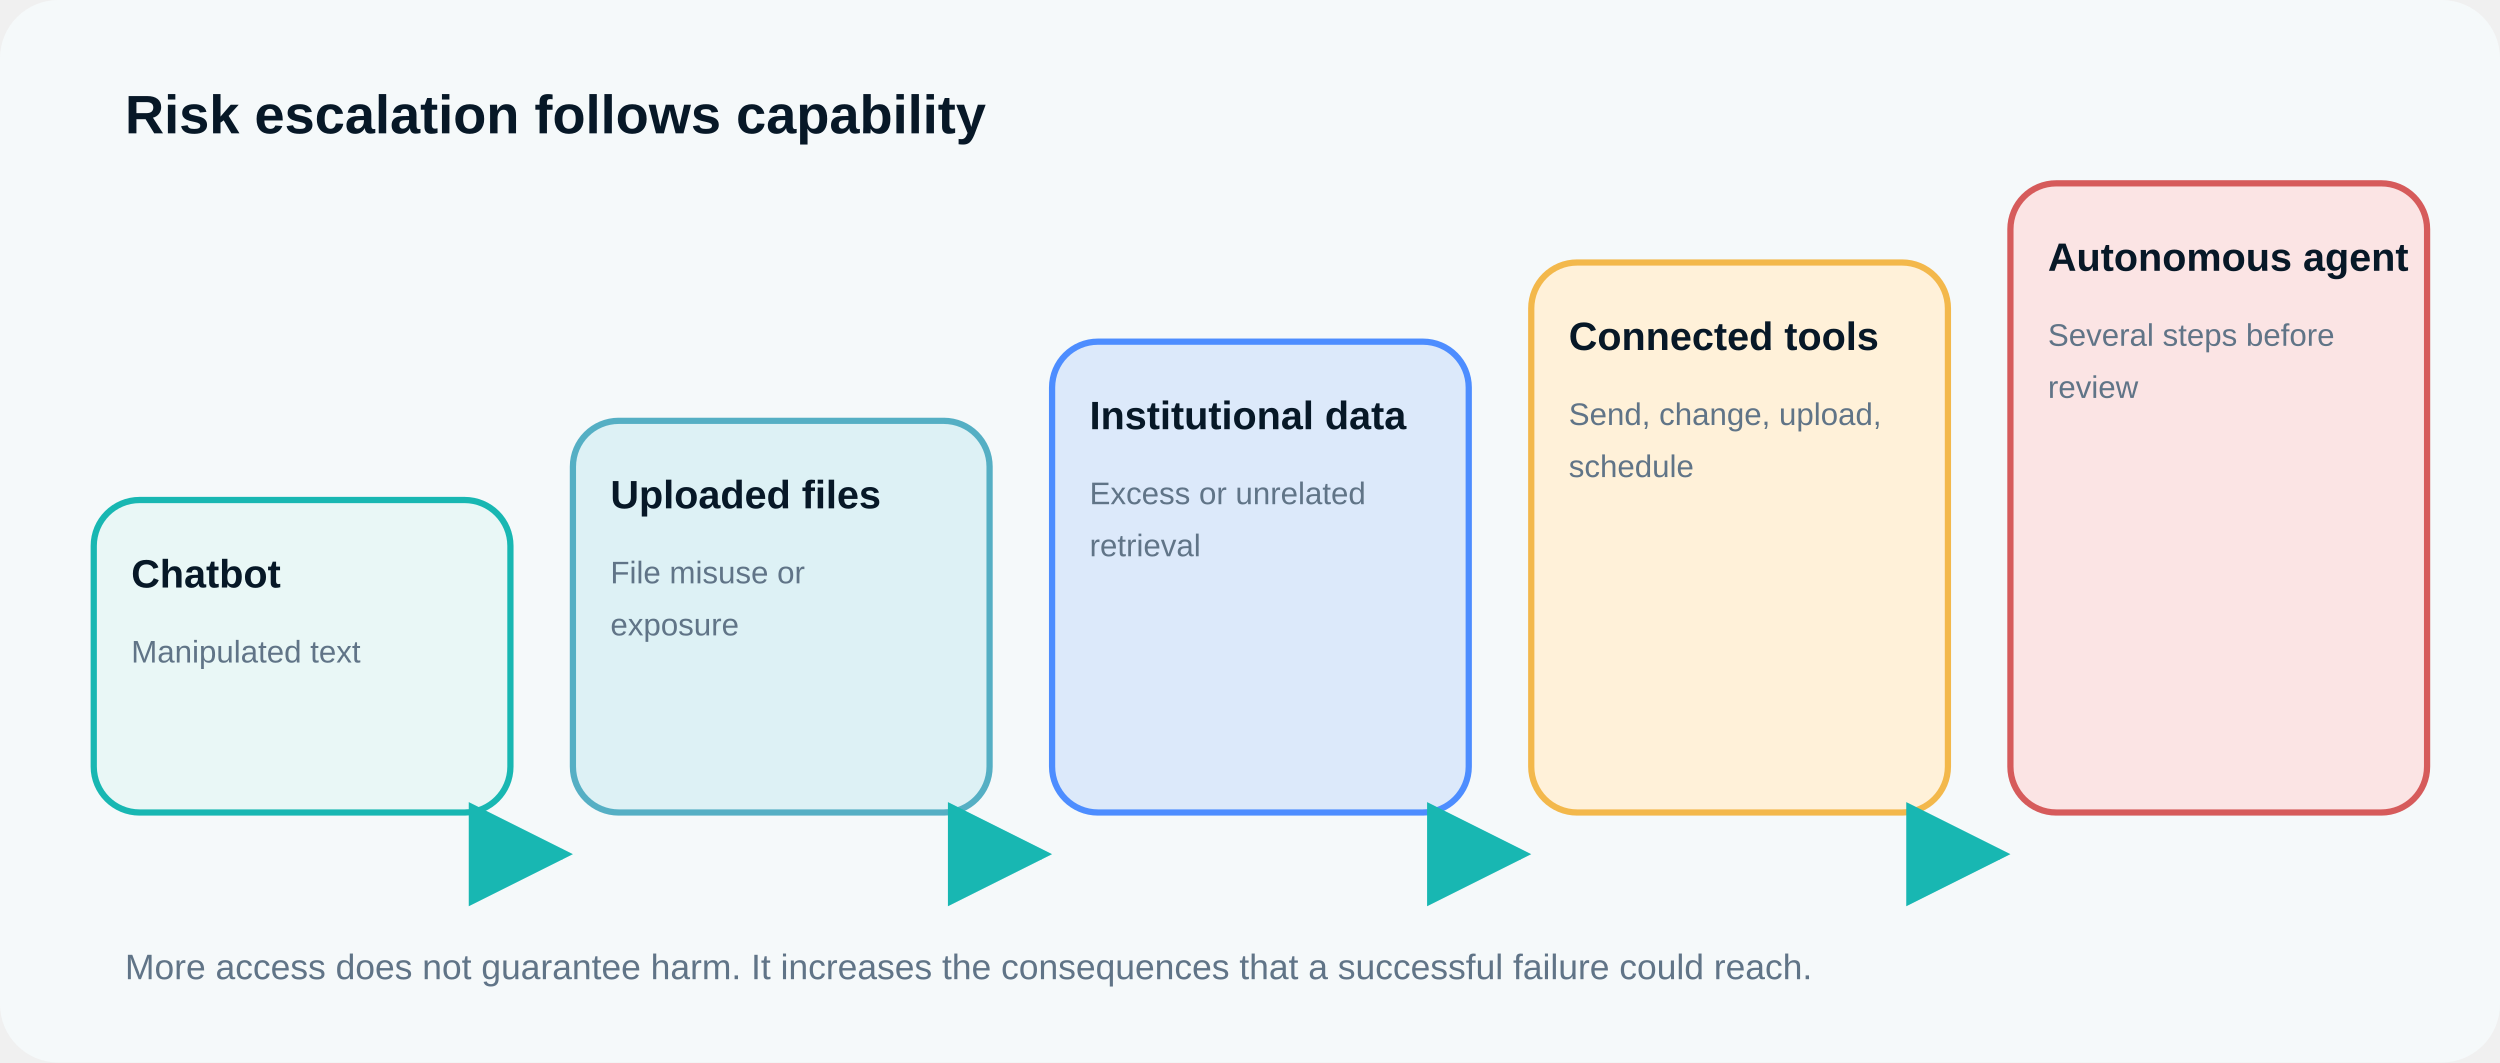
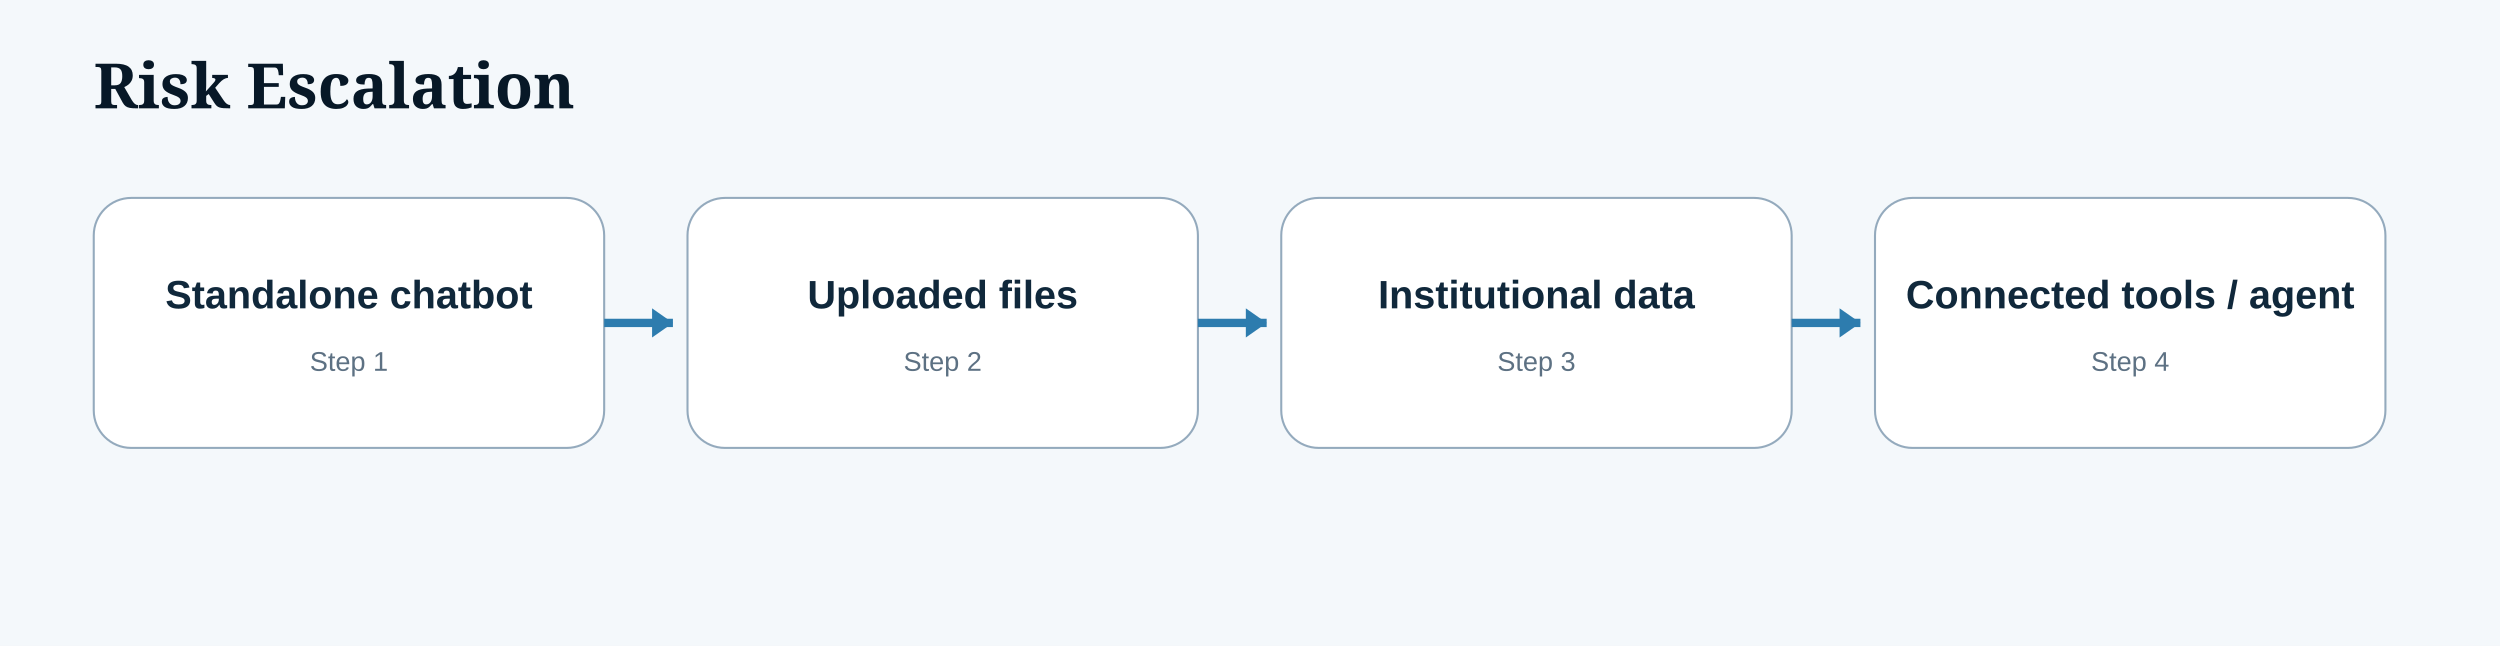
- <svg xmlns="http://www.w3.org/2000/svg" width="1200" height="510" viewBox="0 0 1200 510" role="img" aria-labelledby="title desc">
-   <rect width="1200" height="510" rx="28" fill="#F5F9FA" />
-   <defs>
-     <marker id="r" markerWidth="10" markerHeight="10" refX="9" refY="5" orient="auto">
-       <path d="M0 0L10 5L0 10Z" fill="#18B7B2" />
-     </marker>
-   </defs>
-   <text x="60" y="64" font-family="Arial" font-size="26" font-weight="700" fill="#071827">Risk escalation follows capability</text>
-   <rect x="45" y="240" width="200" height="150" rx="22" fill="#E9F7F6" stroke="#18B7B2" stroke-width="3" />
-   <text x="63" y="282" font-family="Arial" font-size="19" font-weight="700" fill="#071827">Chatbot</text>
-   <text x="63" y="318" font-family="Arial" font-size="15" fill="#607487">Manipulated text</text>
-   <path d="M248 410 H270" stroke="#18B7B2" stroke-width="5" marker-end="url(#r)" />
-   <rect x="275" y="202" width="200" height="188" rx="22" fill="#DDF1F5" stroke="#55AFC4" stroke-width="3" />
-   <text x="293" y="244" font-family="Arial" font-size="19" font-weight="700" fill="#071827">Uploaded files</text>
-   <text x="293" y="280" font-family="Arial" font-size="15" fill="#607487">File misuse or</text>
-   <text x="293" y="305" font-family="Arial" font-size="15" fill="#607487">exposure</text>
-   <path d="M478 410 H500" stroke="#18B7B2" stroke-width="5" marker-end="url(#r)" />
-   <rect x="505" y="164" width="200" height="226" rx="22" fill="#DCE9FA" stroke="#4D8DFF" stroke-width="3" />
-   <text x="523" y="206" font-family="Arial" font-size="19" font-weight="700" fill="#071827">Institutional data</text>
-   <text x="523" y="242" font-family="Arial" font-size="15" fill="#607487">Excess or unrelated</text>
-   <text x="523" y="267" font-family="Arial" font-size="15" fill="#607487">retrieval</text>
-   <path d="M708 410 H730" stroke="#18B7B2" stroke-width="5" marker-end="url(#r)" />
-   <rect x="735" y="126" width="200" height="264" rx="22" fill="#FFF1D9" stroke="#F3B84B" stroke-width="3" />
-   <text x="753" y="168" font-family="Arial" font-size="19" font-weight="700" fill="#071827">Connected tools</text>
-   <text x="753" y="204" font-family="Arial" font-size="15" fill="#607487">Send, change, upload,</text>
-   <text x="753" y="229" font-family="Arial" font-size="15" fill="#607487">schedule</text>
-   <path d="M938 410 H960" stroke="#18B7B2" stroke-width="5" marker-end="url(#r)" />
-   <rect x="965" y="88" width="200" height="302" rx="22" fill="#FBE4E4" stroke="#D65B5B" stroke-width="3" />
-   <text x="983" y="130" font-family="Arial" font-size="19" font-weight="700" fill="#071827">Autonomous agent</text>
-   <text x="983" y="166" font-family="Arial" font-size="15" fill="#607487">Several steps before</text>
-   <text x="983" y="191" font-family="Arial" font-size="15" fill="#607487">review</text>
-   <text x="60" y="470" font-family="Arial" font-size="17" fill="#607487">More access does not guarantee harm. It increases the consequences that a successful failure could reach.</text>
+ <svg xmlns="http://www.w3.org/2000/svg" viewBox="0 0 1200 310" role="img" aria-label="Risk Escalation">
+   <rect width="1200" height="310" fill="#f4f8fb" />
+   <text x="45" y="52" font-family="Georgia" font-size="30" font-weight="700" fill="#071827">Risk Escalation</text>
+   <rect x="45" y="95" width="245" height="120" rx="18" fill="#ffffff" stroke="#94aabd" />
+   <text x="167.5" y="148" text-anchor="middle" font-family="Arial" font-size="19" font-weight="700" fill="#10283b">Standalone chatbot</text>
+   <text x="167.5" y="178" text-anchor="middle" font-family="Arial" font-size="13" fill="#5d7183">Step 1</text>
+   <path d="M290 155 H323" stroke="#2d7cae" stroke-width="4" />
+   <path d="M323 155 l-10 -7 v14z" fill="#2d7cae" />
+   <rect x="330" y="95" width="245" height="120" rx="18" fill="#ffffff" stroke="#94aabd" />
+   <text x="452.5" y="148" text-anchor="middle" font-family="Arial" font-size="19" font-weight="700" fill="#10283b">Uploaded files</text>
+   <text x="452.5" y="178" text-anchor="middle" font-family="Arial" font-size="13" fill="#5d7183">Step 2</text>
+   <path d="M575 155 H608" stroke="#2d7cae" stroke-width="4" />
+   <path d="M608 155 l-10 -7 v14z" fill="#2d7cae" />
+   <rect x="615" y="95" width="245" height="120" rx="18" fill="#ffffff" stroke="#94aabd" />
+   <text x="737.5" y="148" text-anchor="middle" font-family="Arial" font-size="19" font-weight="700" fill="#10283b">Institutional data</text>
+   <text x="737.5" y="178" text-anchor="middle" font-family="Arial" font-size="13" fill="#5d7183">Step 3</text>
+   <path d="M860 155 H893" stroke="#2d7cae" stroke-width="4" />
+   <path d="M893 155 l-10 -7 v14z" fill="#2d7cae" />
+   <rect x="900" y="95" width="245" height="120" rx="18" fill="#ffffff" stroke="#94aabd" />
+   <text x="1022.5" y="148" text-anchor="middle" font-family="Arial" font-size="19" font-weight="700" fill="#10283b">Connected tools / agent</text>
+   <text x="1022.5" y="178" text-anchor="middle" font-family="Arial" font-size="13" fill="#5d7183">Step 4</text>
</svg>
